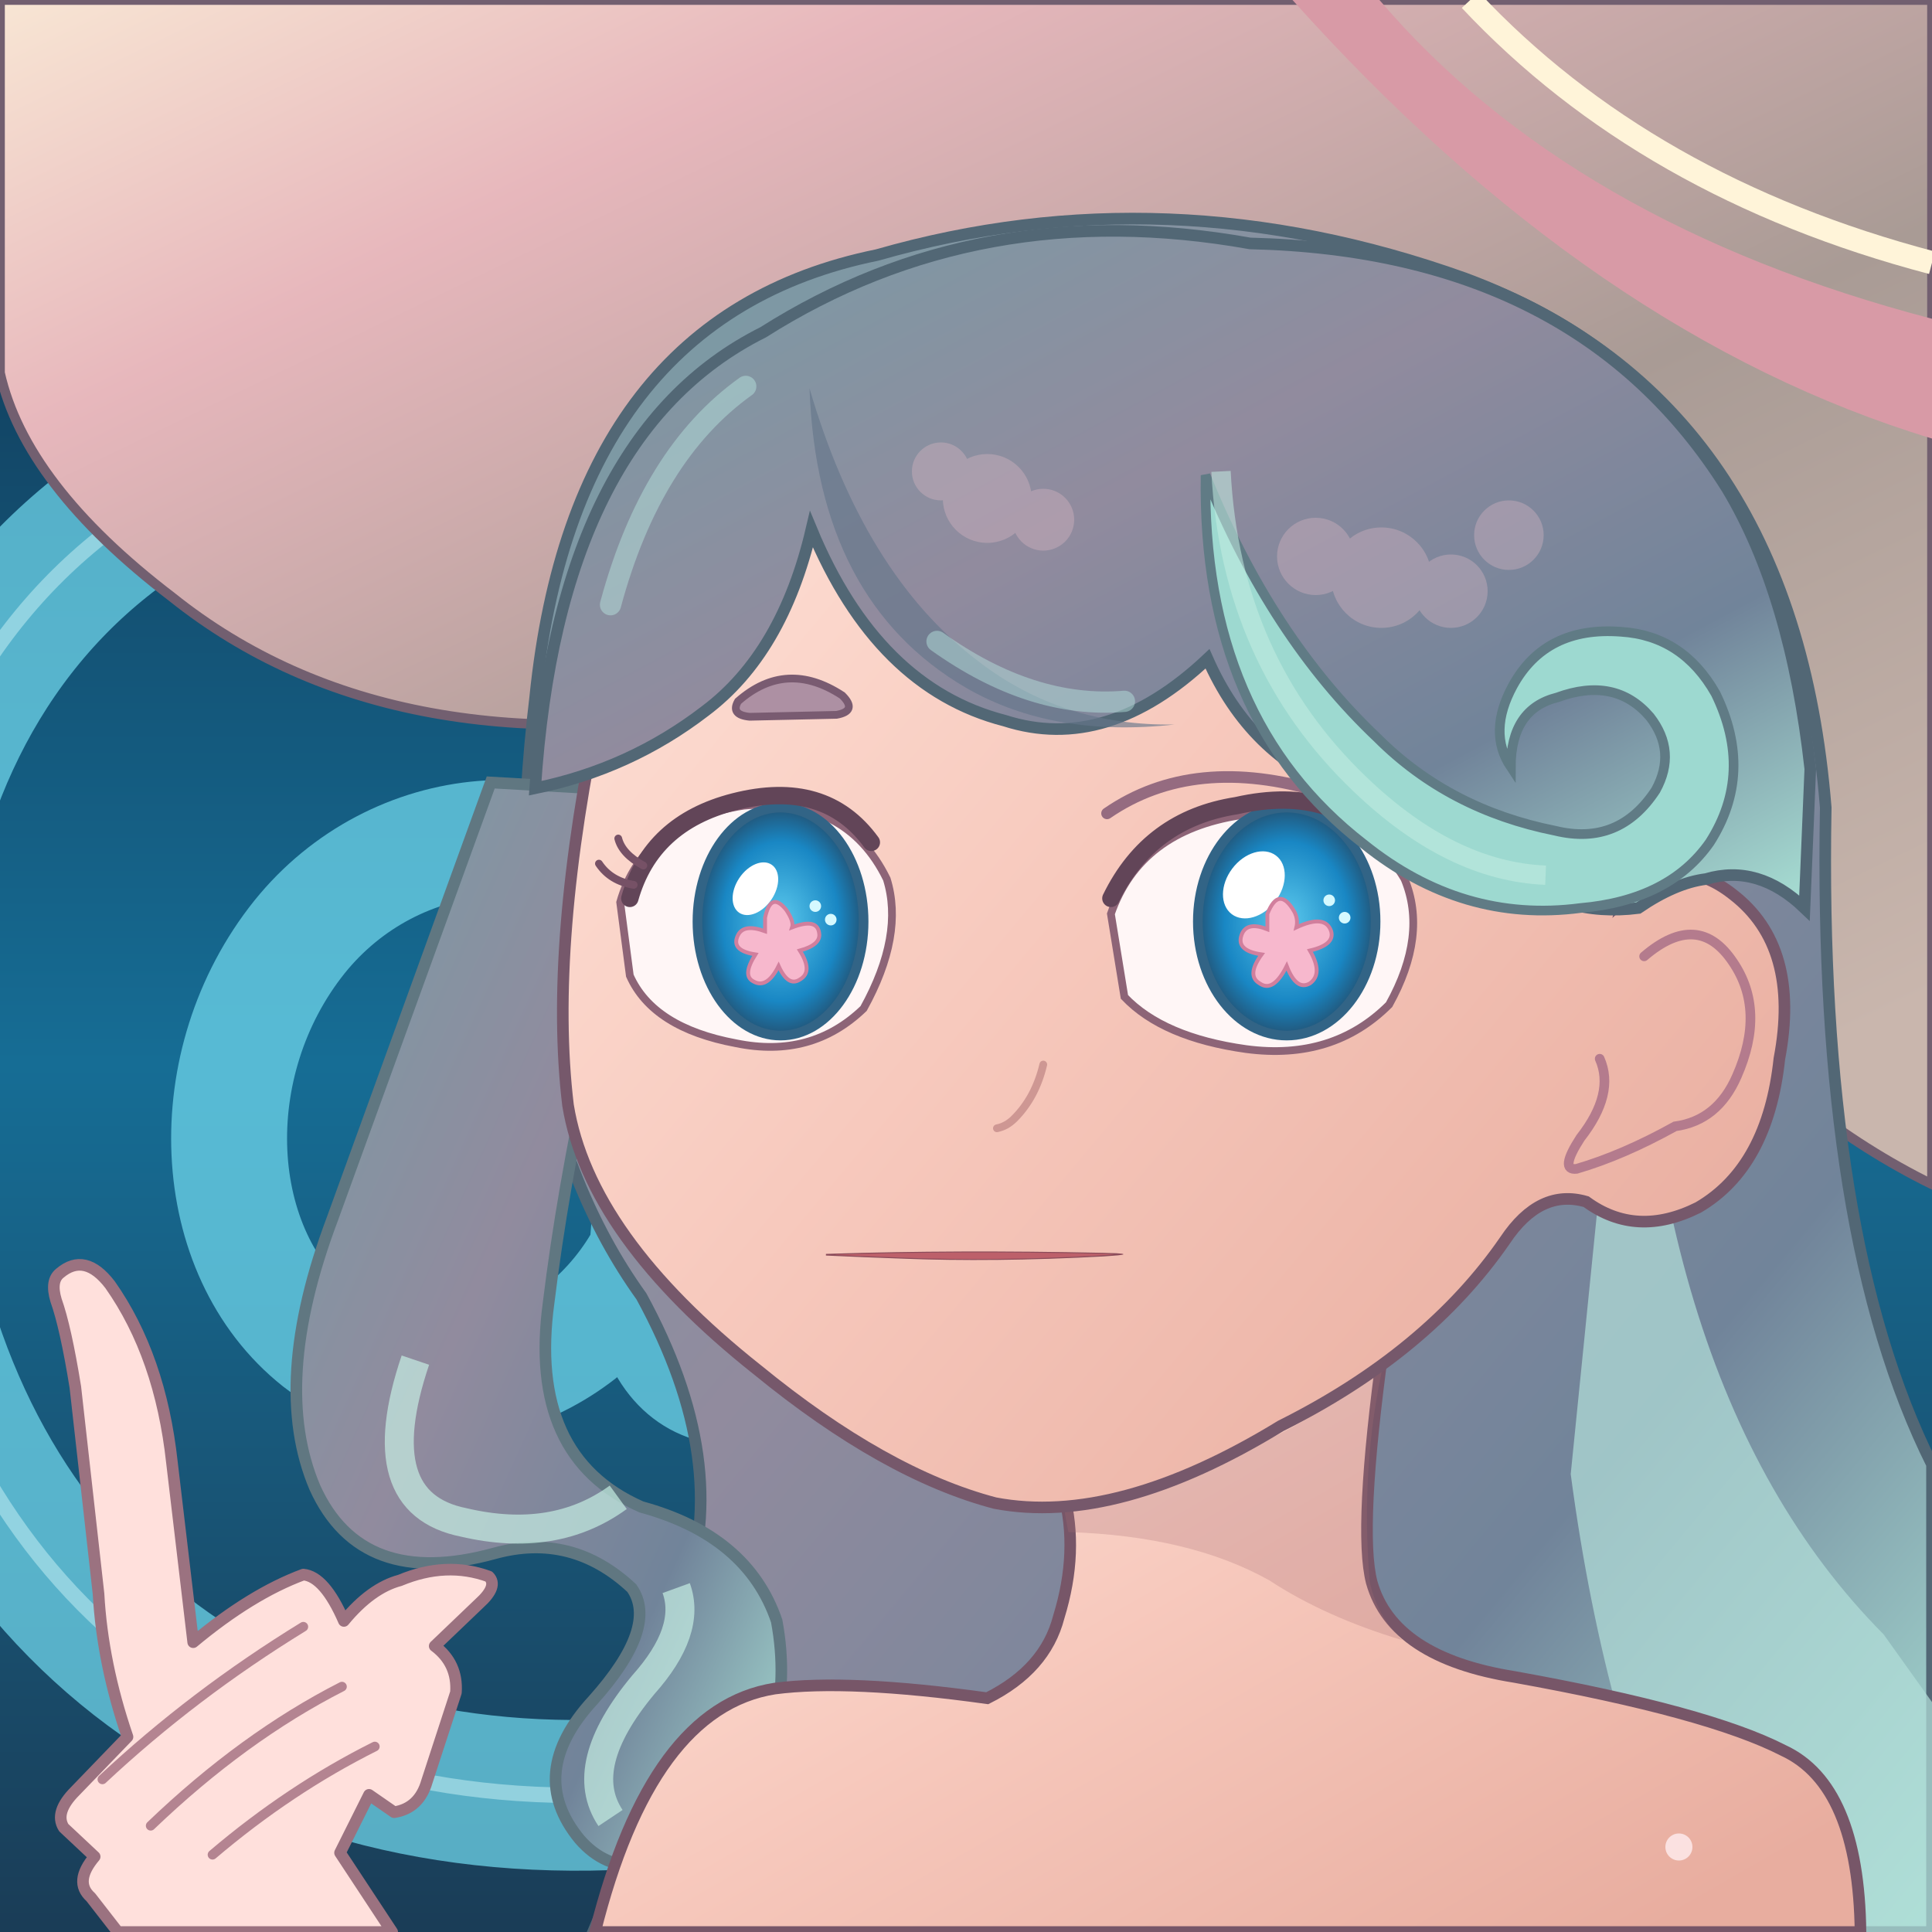
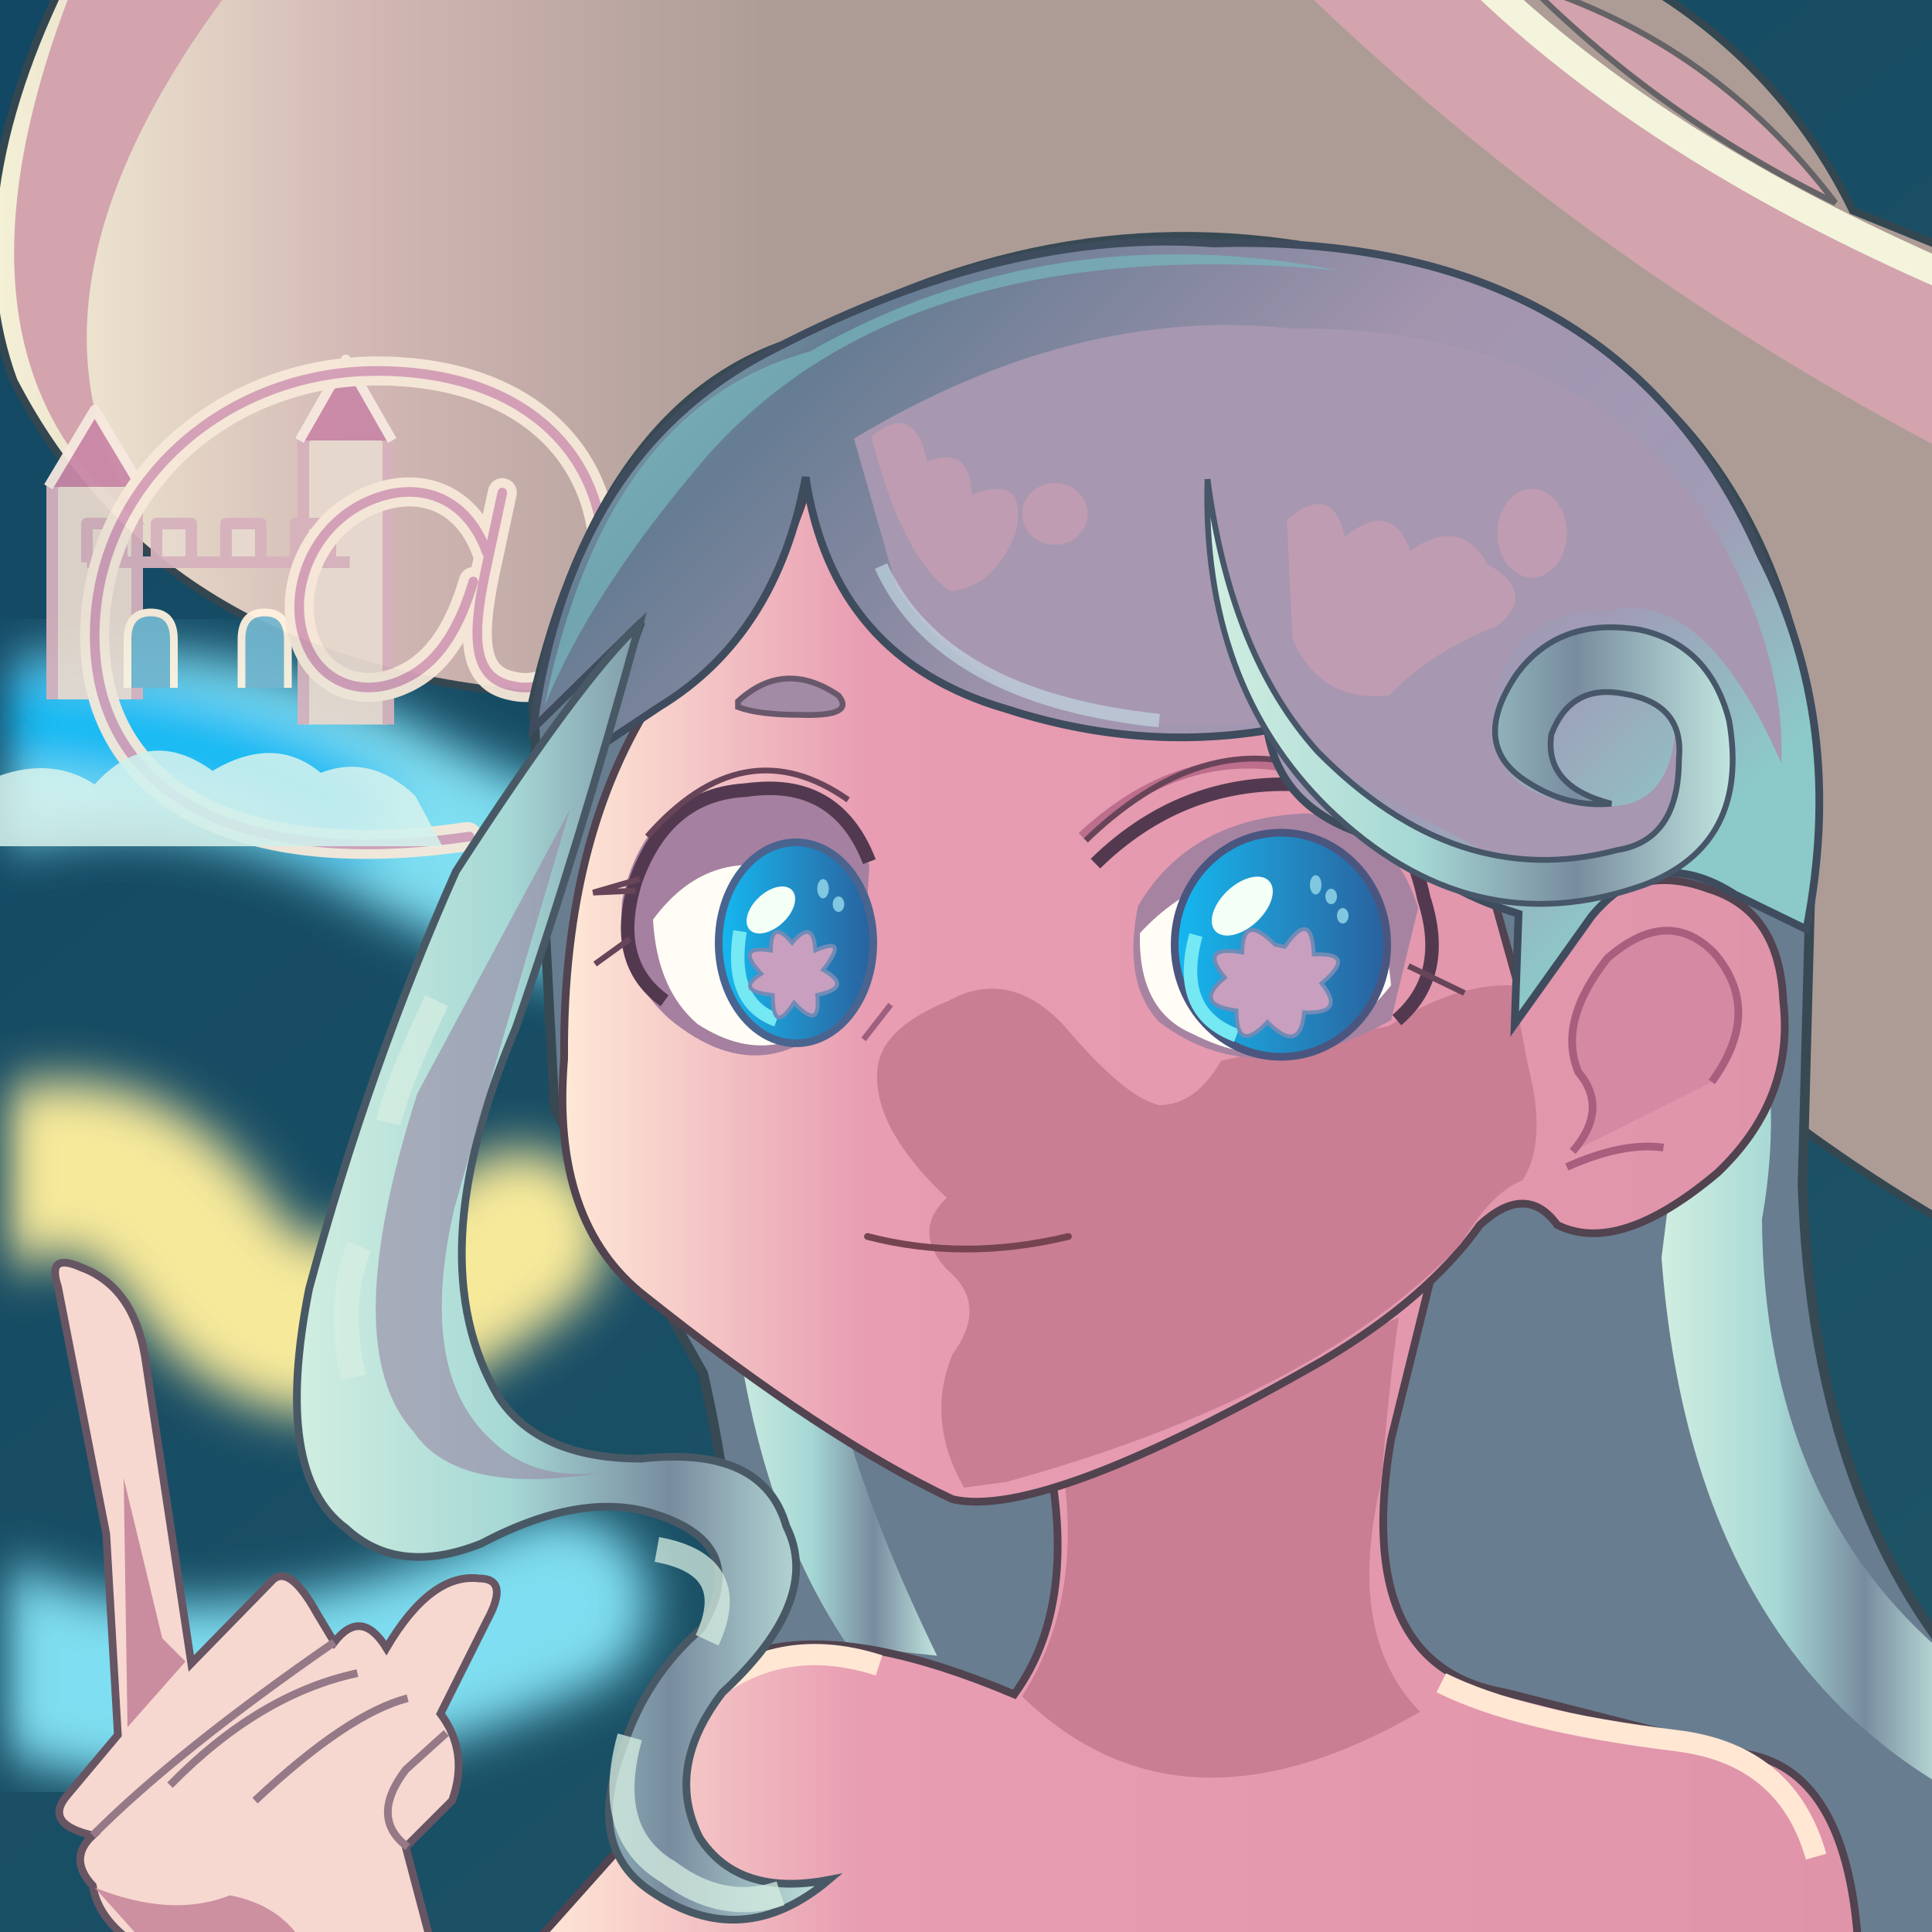
<svg xmlns="http://www.w3.org/2000/svg" width="1000" height="1000" viewBox="0 0 1000 1000">
  <defs>
-     <linearGradient id="sky" x2="0" y2="1">
-       <stop stop-color="#102d48" />
-       <stop offset=".55" stop-color="#166d95" />
-       <stop offset="1" stop-color="#1a3c56" />
+     <linearGradient id="sky" x2=".8" y2="1">
+       <stop stop-color="#124863" />
+       <stop offset="1" stop-color="#1e5366" />
    </linearGradient>
-     <linearGradient id="hair" x1="0" y1="0" x2="1" y2="1">
-       <stop stop-color="#779da6" />
-       <stop offset=".42" stop-color="#918b9e" />
-       <stop offset=".75" stop-color="#71849a" />
-       <stop offset="1" stop-color="#a8e0d4" />
+     <linearGradient id="hair" x1="0" y1="0" x2="1" y2=".6">
+       <stop stop-color="#a4dcd5" />
+       <stop offset=".23" stop-color="#657c92" />
+       <stop offset=".55" stop-color="#a394ae" />
+       <stop offset=".82" stop-color="#a19bb6" />
+       <stop offset="1" stop-color="#8cc9c9" />
    </linearGradient>
-     <linearGradient id="skin" x1="0" y1="0" x2="1" y2=".8">
-       <stop stop-color="#ffe5db" />
-       <stop offset=".48" stop-color="#f7c9bd" />
-       <stop offset="1" stop-color="#e8ad9f" />
+     <linearGradient id="skin">
+       <stop stop-color="#ffead7" />
+       <stop offset=".25" stop-color="#e89db2" />
+       <stop offset="1" stop-color="#df94aa" />
    </linearGradient>
-     <radialGradient id="iris">
-       <stop stop-color="#5bc9ed" />
-       <stop offset=".7" stop-color="#1987c4" />
-       <stop offset="1" stop-color="#225578" />
-     </radialGradient>
-     <linearGradient id="hat" x1="0" y1="0" x2=".8" y2="1">
-       <stop stop-color="#f8e6d4" />
-       <stop offset=".23" stop-color="#e7b7bc" />
-       <stop offset=".6" stop-color="#a99b95" />
-       <stop offset="1" stop-color="#c9b6ad" />
+     <linearGradient id="lock">
+       <stop stop-color="#d1eee1" />
+       <stop offset=".4" stop-color="#a6d8d5" />
+       <stop offset=".7" stop-color="#788c9f" />
+       <stop offset="1" stop-color="#c1e6df" />
    </linearGradient>
+     <linearGradient id="iris">
+       <stop stop-color="#14b9f2" />
+       <stop offset=".5" stop-color="#228cc5" />
+       <stop offset="1" stop-color="#29619e" />
+     </linearGradient>
+     <linearGradient id="hat">
+       <stop stop-color="#f7f6d9" />
+       <stop offset=".2" stop-color="#d2b7b4" />
+       <stop offset=".4" stop-color="#ad9c96" />
+     </linearGradient>
+     <filter id="blur">
+       <feGaussianBlur stdDeviation="13" />
+     </filter>
  </defs>
  <rect width="1000" height="1000" fill="url(#sky)" />
-   <g fill="none" stroke-linecap="round" stroke-linejoin="round">
-     <path d="M255 211 C34 216 -84 379 -58 604 C-35 811 110 936 315 929 C433 925 524 873 579 807" stroke="#70d8ed" stroke-width="78" opacity=".72" />
-     <path d="M255 211 C34 216 -84 379 -58 604 C-35 811 110 936 315 929 C433 925 524 873 579 807" stroke="#d5f8fa" stroke-width="8" opacity=".46" />
-     <path d="M348 471 C295 415 204 424 155 485 C103 550 107 648 165 694 C222 738 302 711 335 648 L350 455 L336 639 C329 719 380 738 425 697" stroke="#70d8ed" stroke-width="60" opacity=".72" />
+   <g fill="none" stroke-linecap="round" filter="url(#blur)">
+     <path d="M-40 405Q80 355 200 420T360 454M-10 853Q110 910 290 830" stroke="#7fdef1" stroke-width="92" />
+     <path d="M-40 633Q48 568 104 649T269 640" stroke="#f7e99a" stroke-width="90" />
+     <path d="M-20 371Q113 377 180 419" stroke="#07b9f3" stroke-width="50" />
  </g>
-   <path d="M0 0H1000V613 Q931 579 874 514 Q792 423 658 379 Q531 346 397 365 Q204 401 89 309 Q13 251 0 193Z" fill="url(#hat)" stroke="#725f70" stroke-width="5" />
-   <path d="M714 0 Q813 116 1000 165 L1000 227 Q825 174 669 0Z" fill="#d89aa6" />
-   <path d="M761 0 Q852 97 1000 136" fill="none" stroke="#fff4d9" stroke-width="12" />
-   <path d="M277 361 Q297 164 454 132 Q604 89 758 144 Q928 207 945 418 Q941 640 1000 758 L1000 1000 H307 Q344 914 354 826 Q379 757 332 671 Q253 561 277 361Z" fill="url(#hair)" stroke="#526775" stroke-width="6" />
-   <path d="M847 425 Q843 713 975 846 L1000 881 L1000 1000 H879 Q831 899 813 763Z" fill="#b1ded8" opacity=".72" />
-   <path d="M341 410 Q298 560 284 674 Q273 754 332 780 Q387 795 402 839 Q413 898 374 947 Q326 982 300 952 Q272 918 307 880 Q341 842 327 822 Q296 793 256 804 Q187 823 163 770 Q140 716 172 631 L254 405Z" fill="url(#hair)" stroke="#607781" stroke-width="6" />
-   <path d="M215 704 Q190 778 240 788 Q287 799 320 775 M316 941 Q298 914 333 872 Q358 844 350 822" fill="none" stroke="#c8f1e4" stroke-width="15" opacity=".68" />
-   <path d="M516 716 Q569 769 548 837 Q541 864 511 879 Q439 869 401 874 Q337 884 308 1000 H963 Q962 924 923 906 Q884 886 784 868 Q721 858 710 819 Q703 792 716 697Z" fill="url(#skin)" stroke="#775668" stroke-width="6" />
-   <path d="M550 777 Q582 777 619 762 Q658 746 682 731 Q701 719 716 706 Q704 760 709 819 Q713 837 726 849 Q686 837 657 818 Q616 795 553 793Z" fill="#a76d72" opacity=".26" />
-   <path d="M311 362 Q314 248 420 201 Q544 151 698 193 Q820 225 839 360 Q851 423 840 466 Q868 440 897 463 Q932 490 921 548 Q915 604 879 625 Q847 641 821 622 Q797 615 779 642 Q739 700 663 738 Q578 790 515 778 Q458 763 392 709 Q305 640 294 572 Q284 489 311 362Z" fill="url(#skin)" stroke="#76586b" stroke-width="6" />
-   <path d="M851 495 Q879 471 897 498 Q914 523 899 557 Q889 580 867 583 Q840 598 816 605 Q807 606 818 589 Q836 566 828 548" fill="none" stroke="#b47b8d" stroke-width="5" stroke-linecap="round" />
-   <path d="M382 363 Q407 341 436 360 Q444 368 433 370 L388 371 Q378 370 382 363Z" fill="#ad90a3" stroke="#795b71" stroke-width="4" />
-   <path d="M573 421 Q618 390 684 410" fill="none" stroke="#956b80" stroke-width="6" stroke-linecap="round" />
-   <path d="M321 467 Q333 425 385 417 Q438 412 459 455 Q468 484 447 522 Q420 548 381 540 Q338 532 326 505Z" fill="#fff6f6" stroke="#8d6477" stroke-width="4" />
-   <path d="M575 473 Q590 430 642 422 Q703 414 727 455 Q739 484 719 520 Q690 549 645 543 Q602 537 582 516Z" fill="#fff6f6" stroke="#8d6477" stroke-width="4" />
-   <g transform="translate(13 0)">
-     <ellipse cx="391" cy="477" rx="43" ry="59" fill="url(#iris)" stroke="#326486" stroke-width="5" />
+   <path d="M-14-30H807Q912 13 959 109L1023 135V642Q871 557 783 436Q506 380 272 359Q82 342 7 197Q-26 107 36-16" fill="url(#hat)" stroke="#344750" stroke-width="4" />
+   <path d="M35 0H115Q-1 158 75 272Q-36 188 35 0M680 0H774Q895 101 1010 143V235Q826 139 680 0" fill="#d3a4ad" />
+   <path d="M771-6Q861 79 1008 143" fill="none" stroke="#f3f4db" stroke-width="15" />
+   <path d="M791-8Q887 22 950 105Q860 61 791-8" fill="#d2a3ad" stroke="#656366" stroke-width="3" />
+   <g opacity=".94" stroke-linejoin="round">
+     <path d="M27 362V252l22-28 22 28v110 M157 375V228l22-29 22 29v147 M45 291h136 M45 291v-20h18v20h18v-20h18v20h18v-20h18v20h18v-20h18v20" fill="#e7d9ce" stroke="#d6b1bc" stroke-width="6" />
+     <path d="M25 252l24-40 24 40M155 228l24-42 24 42" fill="#c987a7" stroke="#f6e9df" stroke-width="5" />
+     <path d="M66 356v-25q0-14 12-14t12 14v25m35 0v-25q0-14 12-14t12 14v25" fill="#72b6ce" stroke="#fff2df" stroke-width="4" />
+     <path d="M242 433C119 451 49 408 49 329C49 251 116 192 195 192C278 192 321 243 311 307C306 343 285 360 265 355C245 351 244 331 251 297L260 255M252 286C242 258 219 250 197 257C162 268 148 306 158 332C166 354 188 361 208 352C229 343 239 321 245 301" fill="none" stroke="#f7e9d9" stroke-width="15" stroke-linecap="round" />
+     <path d="M243 433C119 451 49 408 49 329C49 251 116 192 195 192C278 192 321 243 311 307C306 343 285 360 265 355C245 351 244 331 251 297L260 255M252 286C242 258 219 250 197 257C162 268 148 306 158 332C166 354 188 361 208 352C229 343 239 321 245 301" fill="none" stroke="#d39eb7" stroke-width="5" stroke-linecap="round" />
+     <path d="M-20 411Q20 387 49 406Q77 375 110 399Q142 380 166 400Q192 390 215 412L229 438H-20Z" fill="#d8f3ed" opacity=".9" />
  </g>
-   <g transform="translate(13 0)">
-     <ellipse cx="653" cy="477" rx="46" ry="59" fill="url(#iris)" stroke="#326486" stroke-width="5" />
+   <path d="M276 363Q313 203 418 175Q560 97 711 135Q913 177 939 386L933 613Q938 772 1016 865V1010H341Q406 896 364 711L287 574Z" fill="#697d90" stroke="#374953" stroke-width="5" />
+   <path d="M884 458Q929 535 912 631Q913 779 1010 859V927Q875 850 860 651Z" fill="url(#lock)" />
+   <path d="M376 631Q383 770 439 852L485 857Q422 727 423 646" fill="url(#lock)" />
+   <path d="M538 734Q562 826 525 877Q447 844 400 853Q340 873 331 945L273 1010H962Q957 918 905 908L779 876Q700 862 720 745L742 656Z" fill="url(#skin)" stroke="#51434f" stroke-width="4" />
+   <path d="M549 753Q562 827 529 878Q611 958 735 886Q696 846 715 767Q719 716 724 682" fill="#c97e94" />
+   <path d="M358 884Q399 844 455 862M746 871Q786 891 868 901Q925 908 940 961" fill="none" stroke="#ffe7d4" stroke-width="11" />
+   <path d="M420 245Q399 321 344 353Q291 428 292 548Q285 633 334 671Q427 745 493 776Q540 787 685 704Q739 672 766 634Q790 612 806 634Q838 650 889 607Q929 569 923 518Q921 471 884 460Q844 445 814 481L786 511L757 407Q602 350 420 245Z" fill="url(#skin)" stroke="#51434f" stroke-width="4" />
+   <path d="M491 518Q522 501 550 530Q582 568 600 572Q619 572 632 549L719 531Q753 509 783 510L791 552Q801 591 788 611Q772 617 756 644Q681 723 521 767L499 770Q479 735 493 701Q512 675 490 657Q472 637 490 620Q453 585 454 556Q454 533 491 518" fill="#c97e94" />
+   <path d="M814 596Q833 574 817 555Q806 529 832 496Q863 469 887 493Q913 523 886 560" fill="#d589a2" stroke="#a95e7e" stroke-width="4" />
+   <path d="M811 604Q840 591 861 594" fill="none" stroke="#a95e7e" stroke-width="4" />
+   <path d="M382 363Q406 341 434 360Q443 371 414 370Q393 370 382 366Z" fill="#a18ba5" stroke="#69586b" stroke-width="3" />
+   <path d="M560 433Q615 382 679 400" fill="none" stroke="#bd6e8c" stroke-width="5" />
+   <path d="M322 466Q334 409 389 405Q437 408 450 448L446 512Q400 572 346 527Q319 502 322 466" fill="#a680a0" />
+   <path d="M589 469Q616 423 677 421Q721 427 734 470L720 528Q650 567 600 529Q581 509 589 469" fill="#a783a2" />
+   <path d="M338 476Q366 438 409 451Q443 468 446 509Q407 560 361 530Q340 512 338 476" fill="#fffdf6" />
+   <path d="M590 483Q626 444 682 450Q716 461 720 510Q676 565 617 535Q589 523 590 483" fill="#fffdf6" />
+   <ellipse cx="412" cy="488" rx="40" ry="52" fill="url(#iris)" stroke="#4a6490" stroke-width="4" />
+   <ellipse cx="663" cy="489" rx="55" ry="58" fill="url(#iris)" stroke="#4a567f" stroke-width="4" />
+   <path d="M383 482Q377 519 402 528M619 484Q608 524 640 536" fill="none" stroke="#74e8f3" stroke-width="7" />
+   <g fill="#c89fbf" stroke="#718bb6" stroke-width="2">
+     <path d="M410 488Q399 475 399 492Q380 489 394 504Q380 513 400 515Q400 536 411 519Q425 534 423 515Q442 511 426 502Q440 484 422 492Q421 475 410 488Z" />
+     <path d="M660 489Q643 472 643 493Q620 489 634 506Q617 520 640 523Q640 546 656 529Q673 546 675 524Q697 525 684 509Q703 493 680 494Q679 470 665 490Z" />
  </g>
-   <g transform="translate(13 0)">
-     <ellipse cx="378" cy="460" rx="10" ry="15" fill="#fff" transform="rotate(34 378 460)" />
-     <ellipse cx="636" cy="458" rx="14" ry="19" fill="#fff" transform="rotate(37 636 458)" />
-     <circle cx="409" cy="469" r="3" fill="#d5f9ff" />
-     <circle cx="417" cy="476" r="3" fill="#d5f9ff" />
-     <circle cx="675" cy="466" r="3" fill="#d5f9ff" />
-     <circle cx="683" cy="475" r="3" fill="#d5f9ff" />
-     <path transform="translate(-34 -9)" d="M417 484 Q420 470 428 480 Q432 486 431 489 Q444 484 445 492 Q446 498 435 501 Q442 512 435 516 Q429 520 424 509 Q418 521 411 517 Q405 514 412 503 Q399 501 403 493 Q406 487 417 491Z" fill="#f7b8cd" stroke="#d17f9d" stroke-width="2" />
-     <path transform="translate(-21 -9)" d="M664 482 Q670 467 678 481 Q680 485 679 489 Q694 482 697 491 Q699 498 686 501 Q693 513 686 518 Q679 522 674 509 Q667 523 660 518 Q653 514 661 503 Q647 501 651 492 Q654 486 664 490Z" fill="#f7b8cd" stroke="#d17f9d" stroke-width="2" />
+   <g fill="#f4fff5">
+     <ellipse cx="399" cy="471" rx="15" ry="9" transform="rotate(-43 399 471)" />
+     <ellipse cx="643" cy="469" rx="19" ry="11" transform="rotate(-43 643 469)" />
  </g>
-   <path d="M326 465 Q337 426 380 415 Q427 403 451 436 M575 465 Q595 424 640 417 Q693 405 720 443" fill="none" stroke="#624558" stroke-width="9" stroke-linecap="round" />
-   <path d="M328 458 Q316 456 310 447 M333 448 Q322 442 320 434 M718 443 Q730 442 737 434 M714 437 Q724 432 726 424" fill="none" stroke="#765166" stroke-width="4" stroke-linecap="round" />
-   <path d="M540 551 Q536 568 525 579 Q521 583 516 584" fill="none" stroke="#b87e7e" stroke-width="4" stroke-linecap="round" opacity=".65" />
-   <g id="mouth" transform="translate(0 650) scale(1 0.10) translate(0 -650)">
-     <path d="M430 642 Q495 621 570 637 Q588 640 570 651 Q514 681 467 662 Q447 655 430 647Z" fill="#bd606a" stroke="#8b4c5a" stroke-width="5" />
+   <g fill="#80c7df">
+     <ellipse cx="426" cy="460" rx="3" ry="5" />
+     <ellipse cx="434" cy="468" rx="3" ry="4" />
+     <ellipse cx="681" cy="458" rx="3" ry="5" />
+     <ellipse cx="689" cy="464" rx="3" ry="4" />
+     <ellipse cx="695" cy="474" rx="3" ry="4" />
  </g>
-   <path d="M277 408 Q289 225 395 172 Q507 101 647 126 Q817 130 894 253 Q927 308 937 398 L934 470 Q910 447 883 455 Q867 457 848 470 Q809 475 779 450 Q736 425 694 409 Q647 391 625 341 Q573 390 520 373 Q454 356 420 274 Q405 338 365 368 Q326 398 277 408Z" fill="url(#hair)" stroke="#526775" stroke-width="6" />
-   <path d="M419 201 Q423 311 500 356 Q545 382 608 375 Q550 376 506 342 Q447 297 419 201Z" fill="#64758a" opacity=".64" />
-   <path d="M624 246 Q622 372 706 437 Q757 478 818 470 Q864 466 885 436 Q908 400 888 359 Q871 329 839 327 Q800 324 783 355 Q770 379 782 397 Q782 367 806 361 Q836 350 854 371 Q868 389 857 409 Q838 438 805 430 Q750 419 713 382 Q658 330 624 246Z" fill="#9dd9d0" stroke="#607b85" stroke-width="5" />
-   <path d="M632 244 Q637 342 704 406 Q751 451 800 453" fill="none" stroke="#c3ede1" stroke-width="10" opacity=".55" />
-   <path d="M316 313 Q337 235 386 200 M485 332 Q534 367 582 363" fill="none" stroke="#bae8e2" stroke-width="11" stroke-linecap="round" opacity=".45" />
-   <g fill="#efc2cc" opacity=".3">
-     <circle cx="487" cy="244" r="15" />
-     <circle cx="511" cy="258" r="23" />
-     <circle cx="540" cy="269" r="16" />
-     <circle cx="681" cy="288" r="20" />
-     <circle cx="715" cy="299" r="26" />
-     <circle cx="751" cy="306" r="19" />
-     <circle cx="781" cy="277" r="18" />
+   <path d="M344 518Q316 498 329 456Q345 411 386 409Q433 402 450 446M567 447Q611 404 670 406Q724 404 737 465Q750 505 723 528" fill="none" stroke="#53394f" stroke-width="7" />
+   <path d="M331 455L307 462L329 461M326 486L308 499M729 500L758 514M335 433Q385 376 439 414M562 435Q614 385 665 394" fill="none" stroke="#684459" stroke-width="3" />
+   <path d="M447 538L461 520" fill="none" stroke="#9e607e" stroke-width="3" />
+   <g id="mouth">
+     <path id="mouth-open" d="M449 640 Q501 625 553 640 Q539 657 514 665 Q492 672 472 658 Q458 649 449 640Z" fill="#ae4f60" stroke="#75444f" stroke-width="3" stroke-linejoin="round" opacity="0" />
+     <path id="mouth-closed" d="M449 640 Q499 653 553 640" fill="none" stroke="#75444f" stroke-width="3.5" stroke-linecap="round" />
  </g>
-   <path d="M31 659 Q44 648 57 665 Q83 702 89 757 L100 850 Q130 825 157 815 Q168 816 178 839 Q192 822 207 818 Q231 808 253 816 Q258 821 248 830 L225 852 Q237 861 236 876 L221 922 Q217 936 204 938 L191 929 L176 959 L203 1000 H61 L47 982 Q38 974 49 961 L33 946 Q28 938 39 927 L66 899 Q53 861 51 825 L39 718 Q34 687 29 673 Q26 663 31 659Z" fill="#ffe0dc" stroke="#9b7280" stroke-width="6" stroke-linejoin="round" />
-   <path d="M53 921 Q100 877 157 842 M78 945 Q126 899 177 873 M110 960 Q150 926 194 904" fill="none" stroke="#b48491" stroke-width="5" stroke-linecap="round" />
-   <circle cx="869" cy="956" r="7" fill="#ffeef0" opacity=".8" />
+   <path d="M276 377Q295 233 402 180Q522 118 628 126Q837 120 911 287Q956 374 935 481L898 463Q856 436 824 474L784 530L786 473Q741 459 728 437Q664 427 656 378Q589 389 521 367Q431 341 417 247Q402 329 341 366L308 388L332 322Z" fill="url(#hair)" stroke="#3e4c5e" stroke-width="4" />
+   <path d="M282 365Q313 211 419 182Q544 111 693 140Q470 119 366 236Q306 306 282 365" fill="#76b7bc" opacity=".7" />
+   <path d="M442 227Q557 158 668 170Q830 169 894 286Q924 343 922 395Q882 304 833 316Q780 315 773 366Q768 411 818 416Q863 425 867 379Q886 419 847 442Q811 467 756 434Q682 395 657 373Q522 390 464 304Z" fill="#a797b0" />
+   <path d="M625 248Q622 354 687 418Q761 490 851 458Q906 437 895 373Q885 334 849 326Q807 319 785 349Q760 386 791 405Q811 418 834 416Q799 407 803 380Q813 354 840 359Q872 364 869 393Q869 435 837 440Q754 462 682 389Q637 339 625 248" fill="url(#lock)" stroke="#475669" stroke-width="3" />
+   <path d="M456 293Q487 361 600 373" fill="none" stroke="#c1d5df" stroke-width="7" opacity=".7" />
+   <g fill="#d3a1b1" opacity=".53">
+     <path d="M451 226Q473 207 480 239Q502 230 503 256Q532 245 526 275Q515 304 492 306Q467 289 451 226" />
+     <path d="M666 269Q690 249 696 278Q720 258 730 285Q756 267 770 292Q796 307 775 324Q741 337 719 360Q684 364 669 331Z" />
+     <ellipse cx="793" cy="276" rx="18" ry="23" />
+     <ellipse cx="546" cy="266" rx="17" ry="16" />
+   </g>
+   <path d="M331 323Q299 440 267 532Q216 652 258 723Q279 755 332 755Q395 748 407 790Q426 828 374 876Q344 915 362 951Q382 982 429 973Q384 1011 337 979Q303 956 322 906Q334 868 363 843Q389 800 340 784Q302 771 249 799Q206 816 179 791Q141 763 160 667Q191 552 236 451Q300 352 331 323Z" fill="url(#lock)" stroke="#485965" stroke-width="4" />
+   <path d="M295 419Q258 544 235 626Q216 710 254 745Q276 767 313 762Q237 775 214 741Q174 697 216 566Z" fill="#9a8ea8" opacity=".65" />
+   <path d="M226 518Q206 560 201 581M186 645Q174 675 183 713M340 802Q384 810 366 849M326 899Q312 949 346 969Q374 990 404 980" fill="none" stroke="#d6eee1" stroke-width="13" opacity=".75" />
+   <path d="M61 898L55 794L30 666Q24 648 42 656Q69 666 75 702L99 861L140 819Q149 808 164 835L173 850Q187 832 200 853Q223 814 248 817Q264 817 252 839L228 887Q243 907 234 932L210 956L224 1009H74Q51 995 48 976Q35 962 48 950Q22 944 35 929Z" fill="#f7d8d0" stroke="#675563" stroke-width="4" />
+   <path d="M64 765L84 848L96 860L66 894Z" fill="#ca8d9f" />
+   <path d="M48 950Q92 906 173 850M88 924Q134 877 185 866M132 932Q180 887 211 879M211 956Q191 941 210 916L231 897" fill="none" stroke="#967987" stroke-width="4" />
+   <path d="M49 977Q89 993 119 981Q145 986 157 1006H75Z" fill="#cc90a1" />
</svg>
